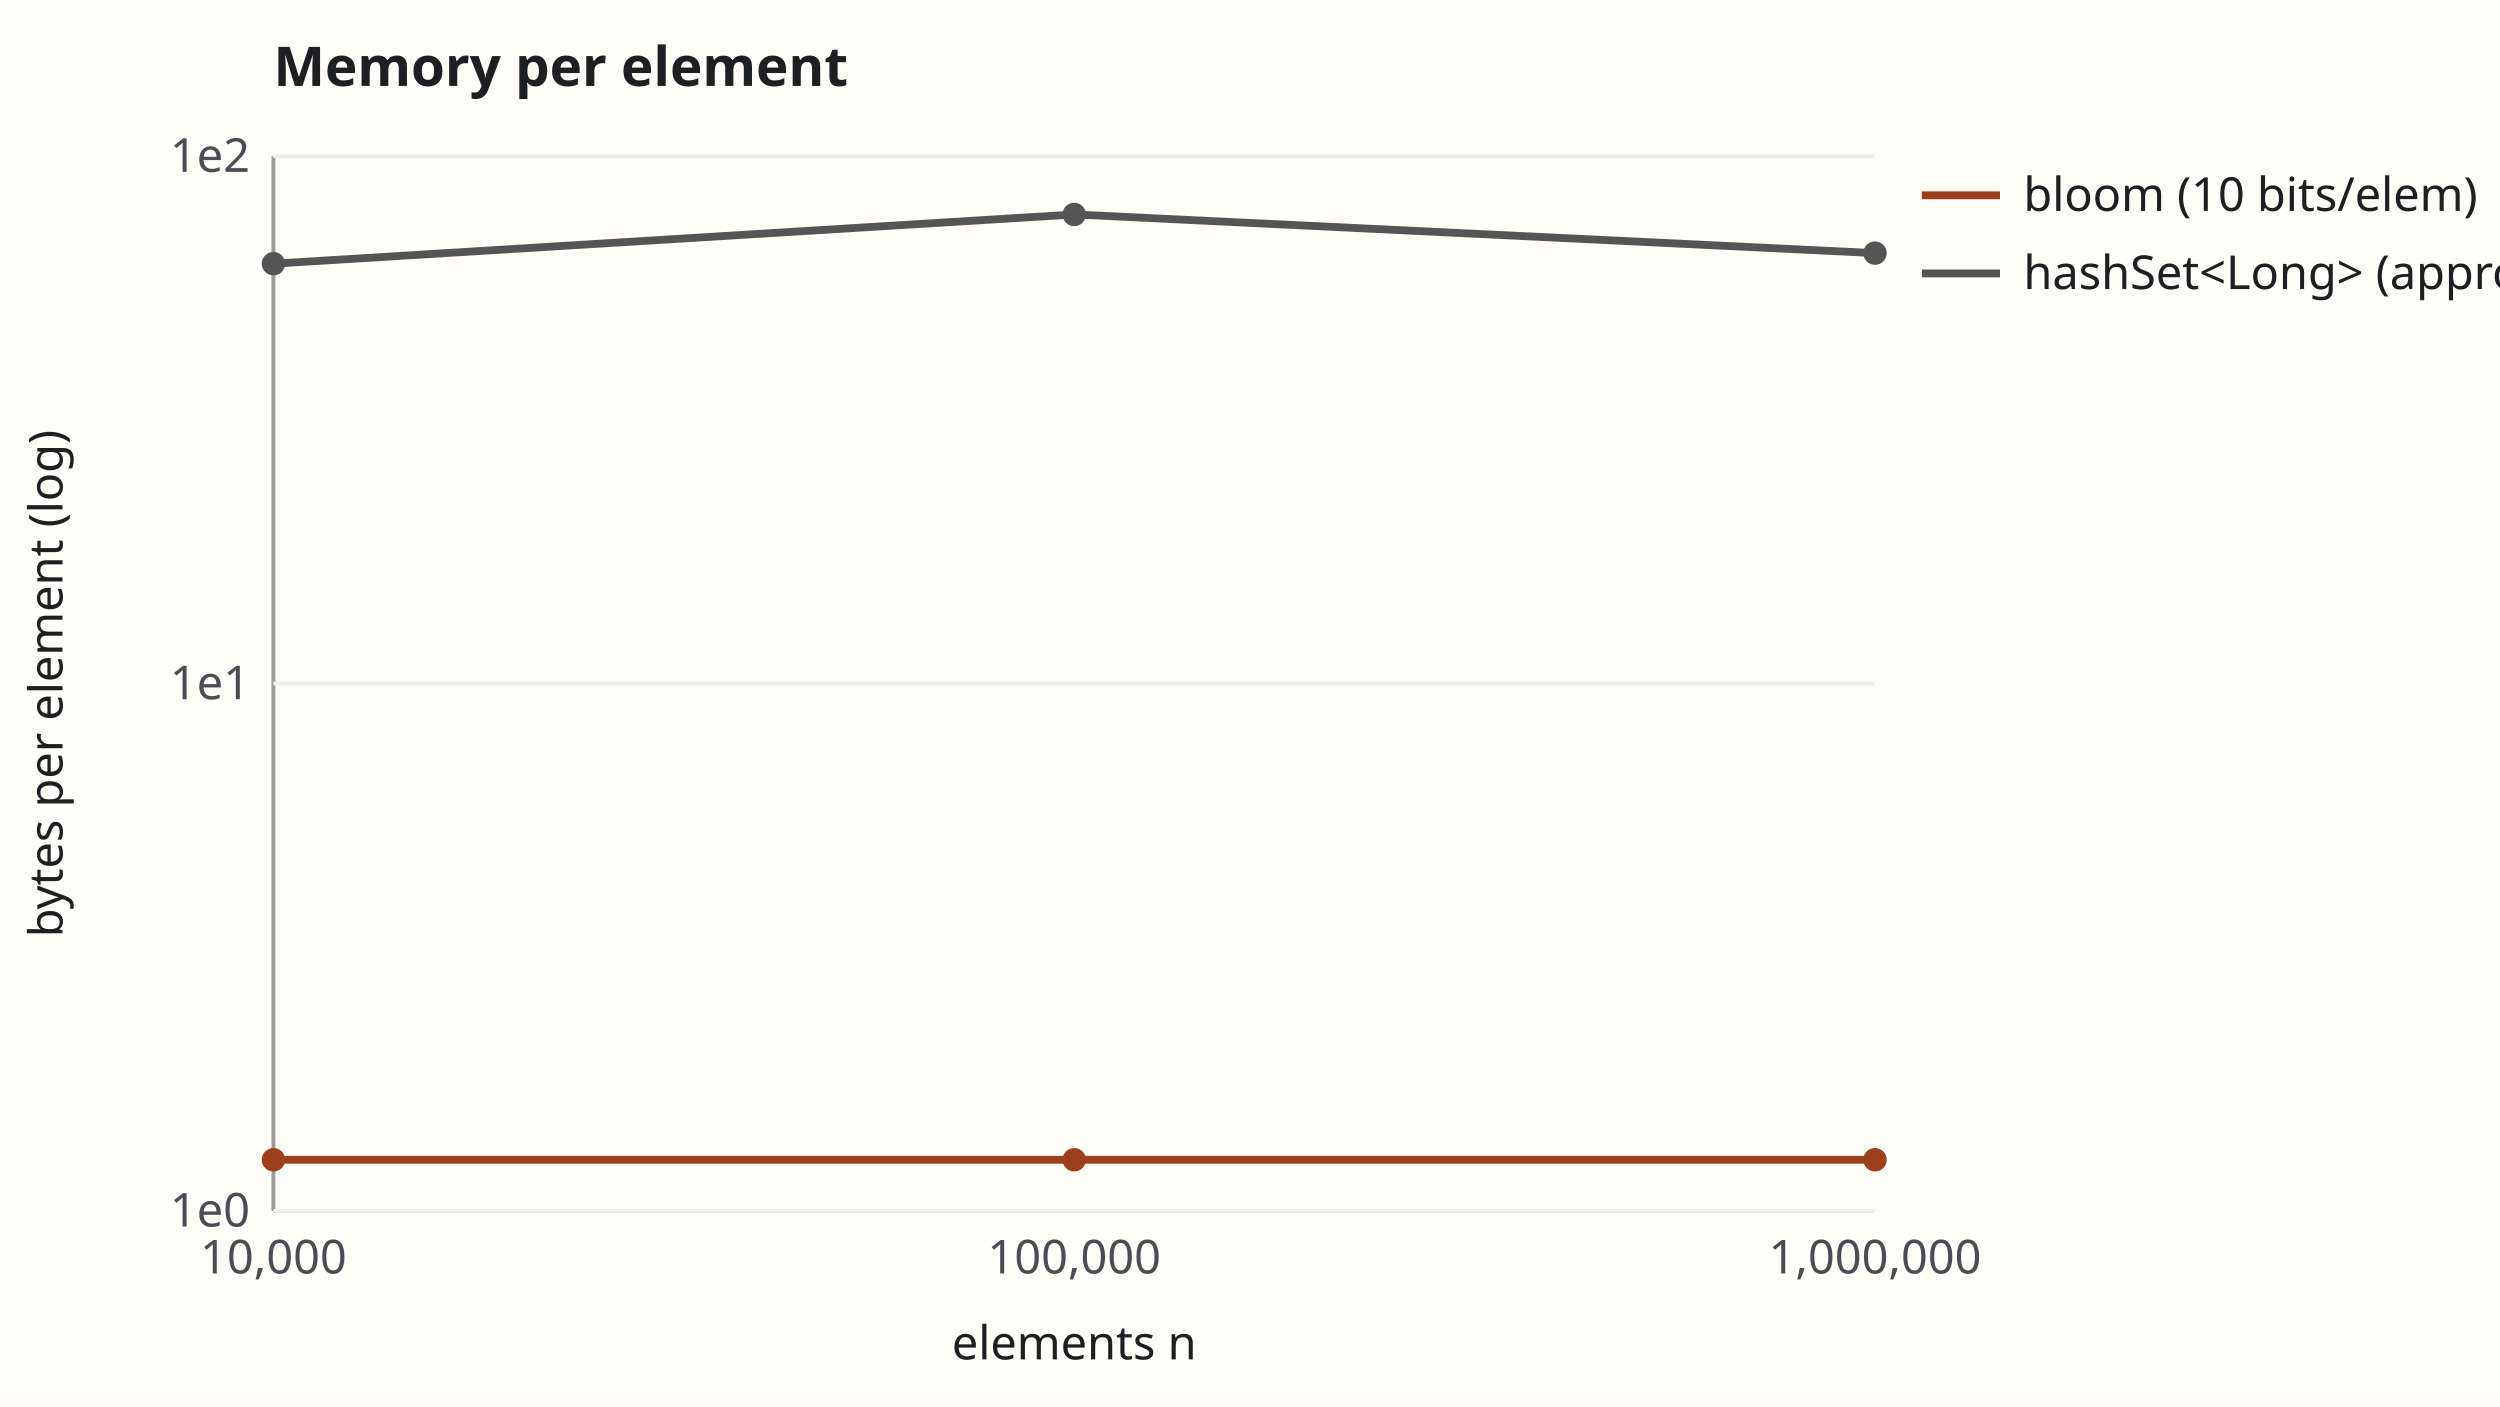
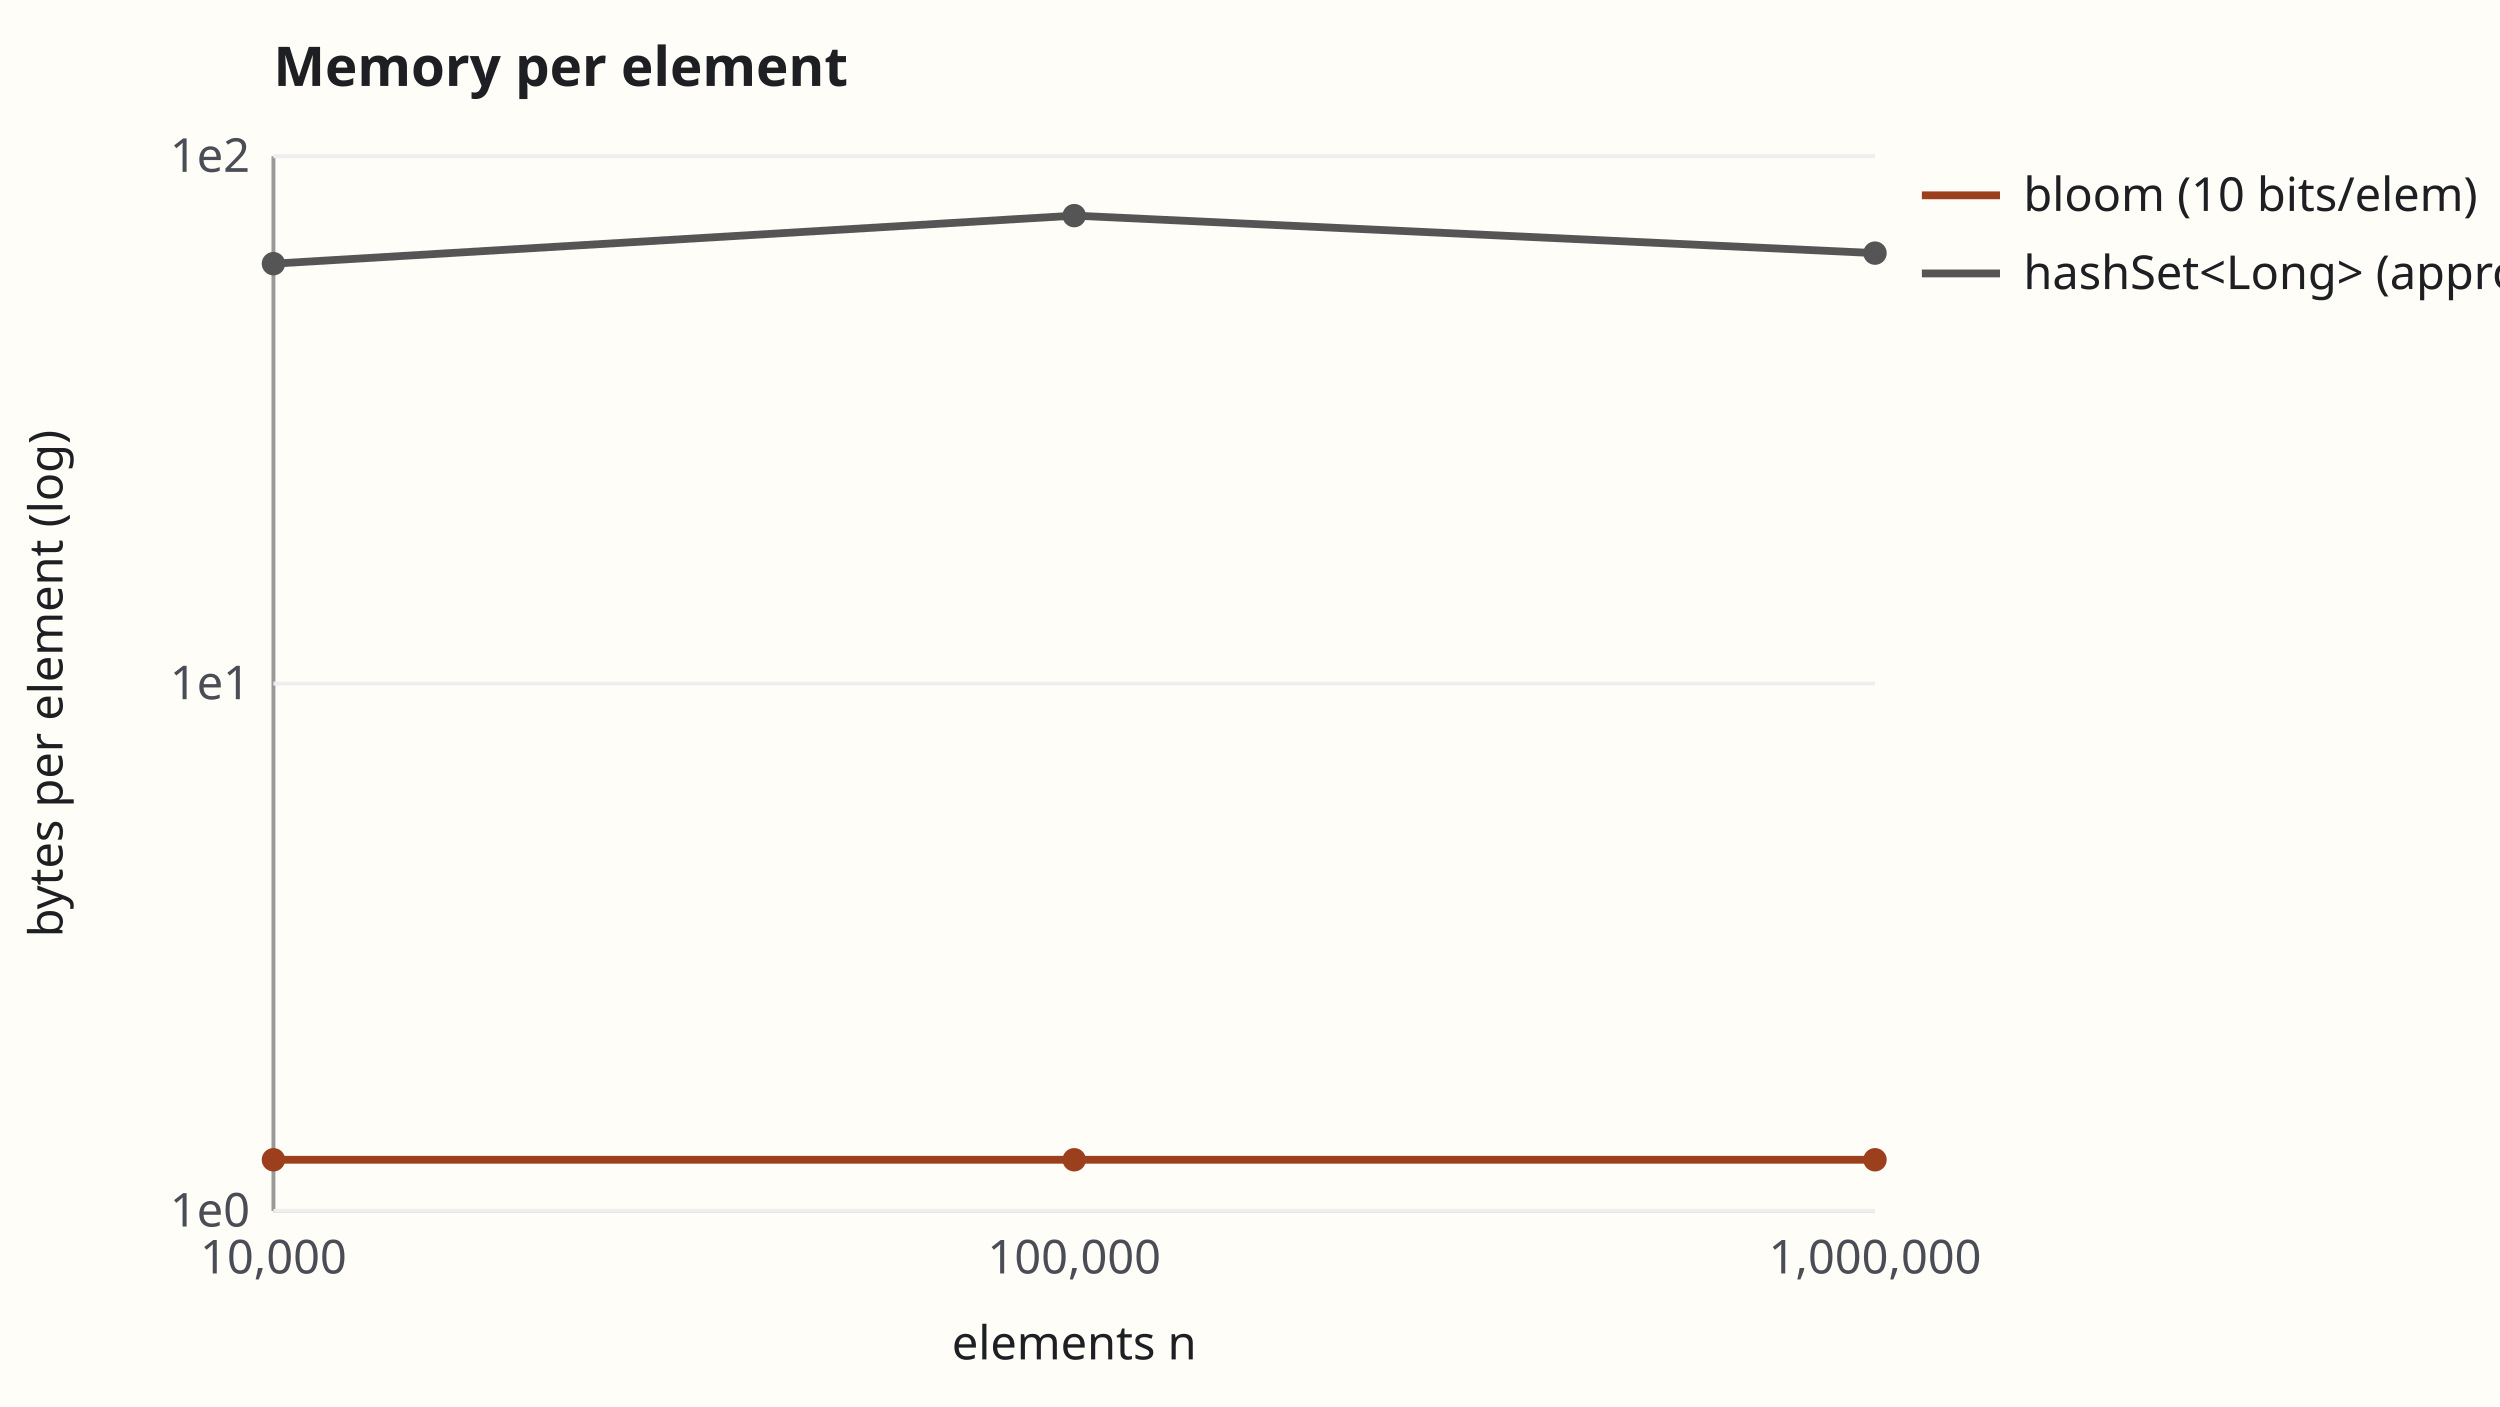
<svg xmlns="http://www.w3.org/2000/svg" viewBox="0 0 640 360" font-family="system-ui,sans-serif" font-size="12">
  <rect width="640" height="360" fill="#fffdf8" />
  <text x="70" y="22" font-size="14" font-weight="600" fill="#1d1f23">Memory per element</text>
  <line x1="70" y1="310" x2="480" y2="310" stroke="#999" />
  <line x1="70" y1="40" x2="70" y2="310" stroke="#999" />
  <line x1="70" y1="310.0" x2="480" y2="310.0" stroke="#eee" />
  <text x="64" y="314.0" text-anchor="end" fill="#4a4d55">1e0</text>
  <line x1="70" y1="175.0" x2="480" y2="175.0" stroke="#eee" />
  <text x="64" y="179.0" text-anchor="end" fill="#4a4d55">1e1</text>
  <line x1="70" y1="40.0" x2="480" y2="40.0" stroke="#eee" />
  <text x="64" y="44.0" text-anchor="end" fill="#4a4d55">1e2</text>
  <text x="70.0" y="326" text-anchor="middle" fill="#4a4d55">10,000</text>
  <text x="275.0" y="326" text-anchor="middle" fill="#4a4d55">100,000</text>
  <text x="480.0" y="326" text-anchor="middle" fill="#4a4d55">1,000,000</text>
  <text x="275.0" y="348" text-anchor="middle" fill="#1d1f23">elements n</text>
  <text transform="translate(16,175.0) rotate(-90)" text-anchor="middle" fill="#1d1f23">bytes per element (log)</text>
  <path d="M70.0,296.9 L275.0,296.9 L480.0,296.9" fill="none" stroke="#9c3f1d" stroke-width="2" />
  <circle cx="70.0" cy="296.9" r="3" fill="#9c3f1d" />
  <circle cx="275.0" cy="296.9" r="3" fill="#9c3f1d" />
  <circle cx="480.0" cy="296.9" r="3" fill="#9c3f1d" />
  <line x1="492" y1="50" x2="512" y2="50" stroke="#9c3f1d" stroke-width="2" />
  <text x="518" y="54" fill="#1d1f23">bloom (10 bits/elem)</text>
-   <path d="M70.0,67.5 L275.0,54.9 L480.0,64.8" fill="none" stroke="#555" stroke-width="2" />
+   <path d="M70.0,67.5 L275.0,55.2 L480.0,64.8" fill="none" stroke="#555" stroke-width="2" />
  <circle cx="70.0" cy="67.5" r="3" fill="#555" />
-   <circle cx="275.0" cy="54.9" r="3" fill="#555" />
+   <circle cx="275.0" cy="55.2" r="3" fill="#555" />
  <circle cx="480.0" cy="64.8" r="3" fill="#555" />
  <line x1="492" y1="70" x2="512" y2="70" stroke="#555" stroke-width="2" />
  <text x="518" y="74" fill="#1d1f23">hashSet&lt;Long&gt; (approx.)</text>
</svg>
